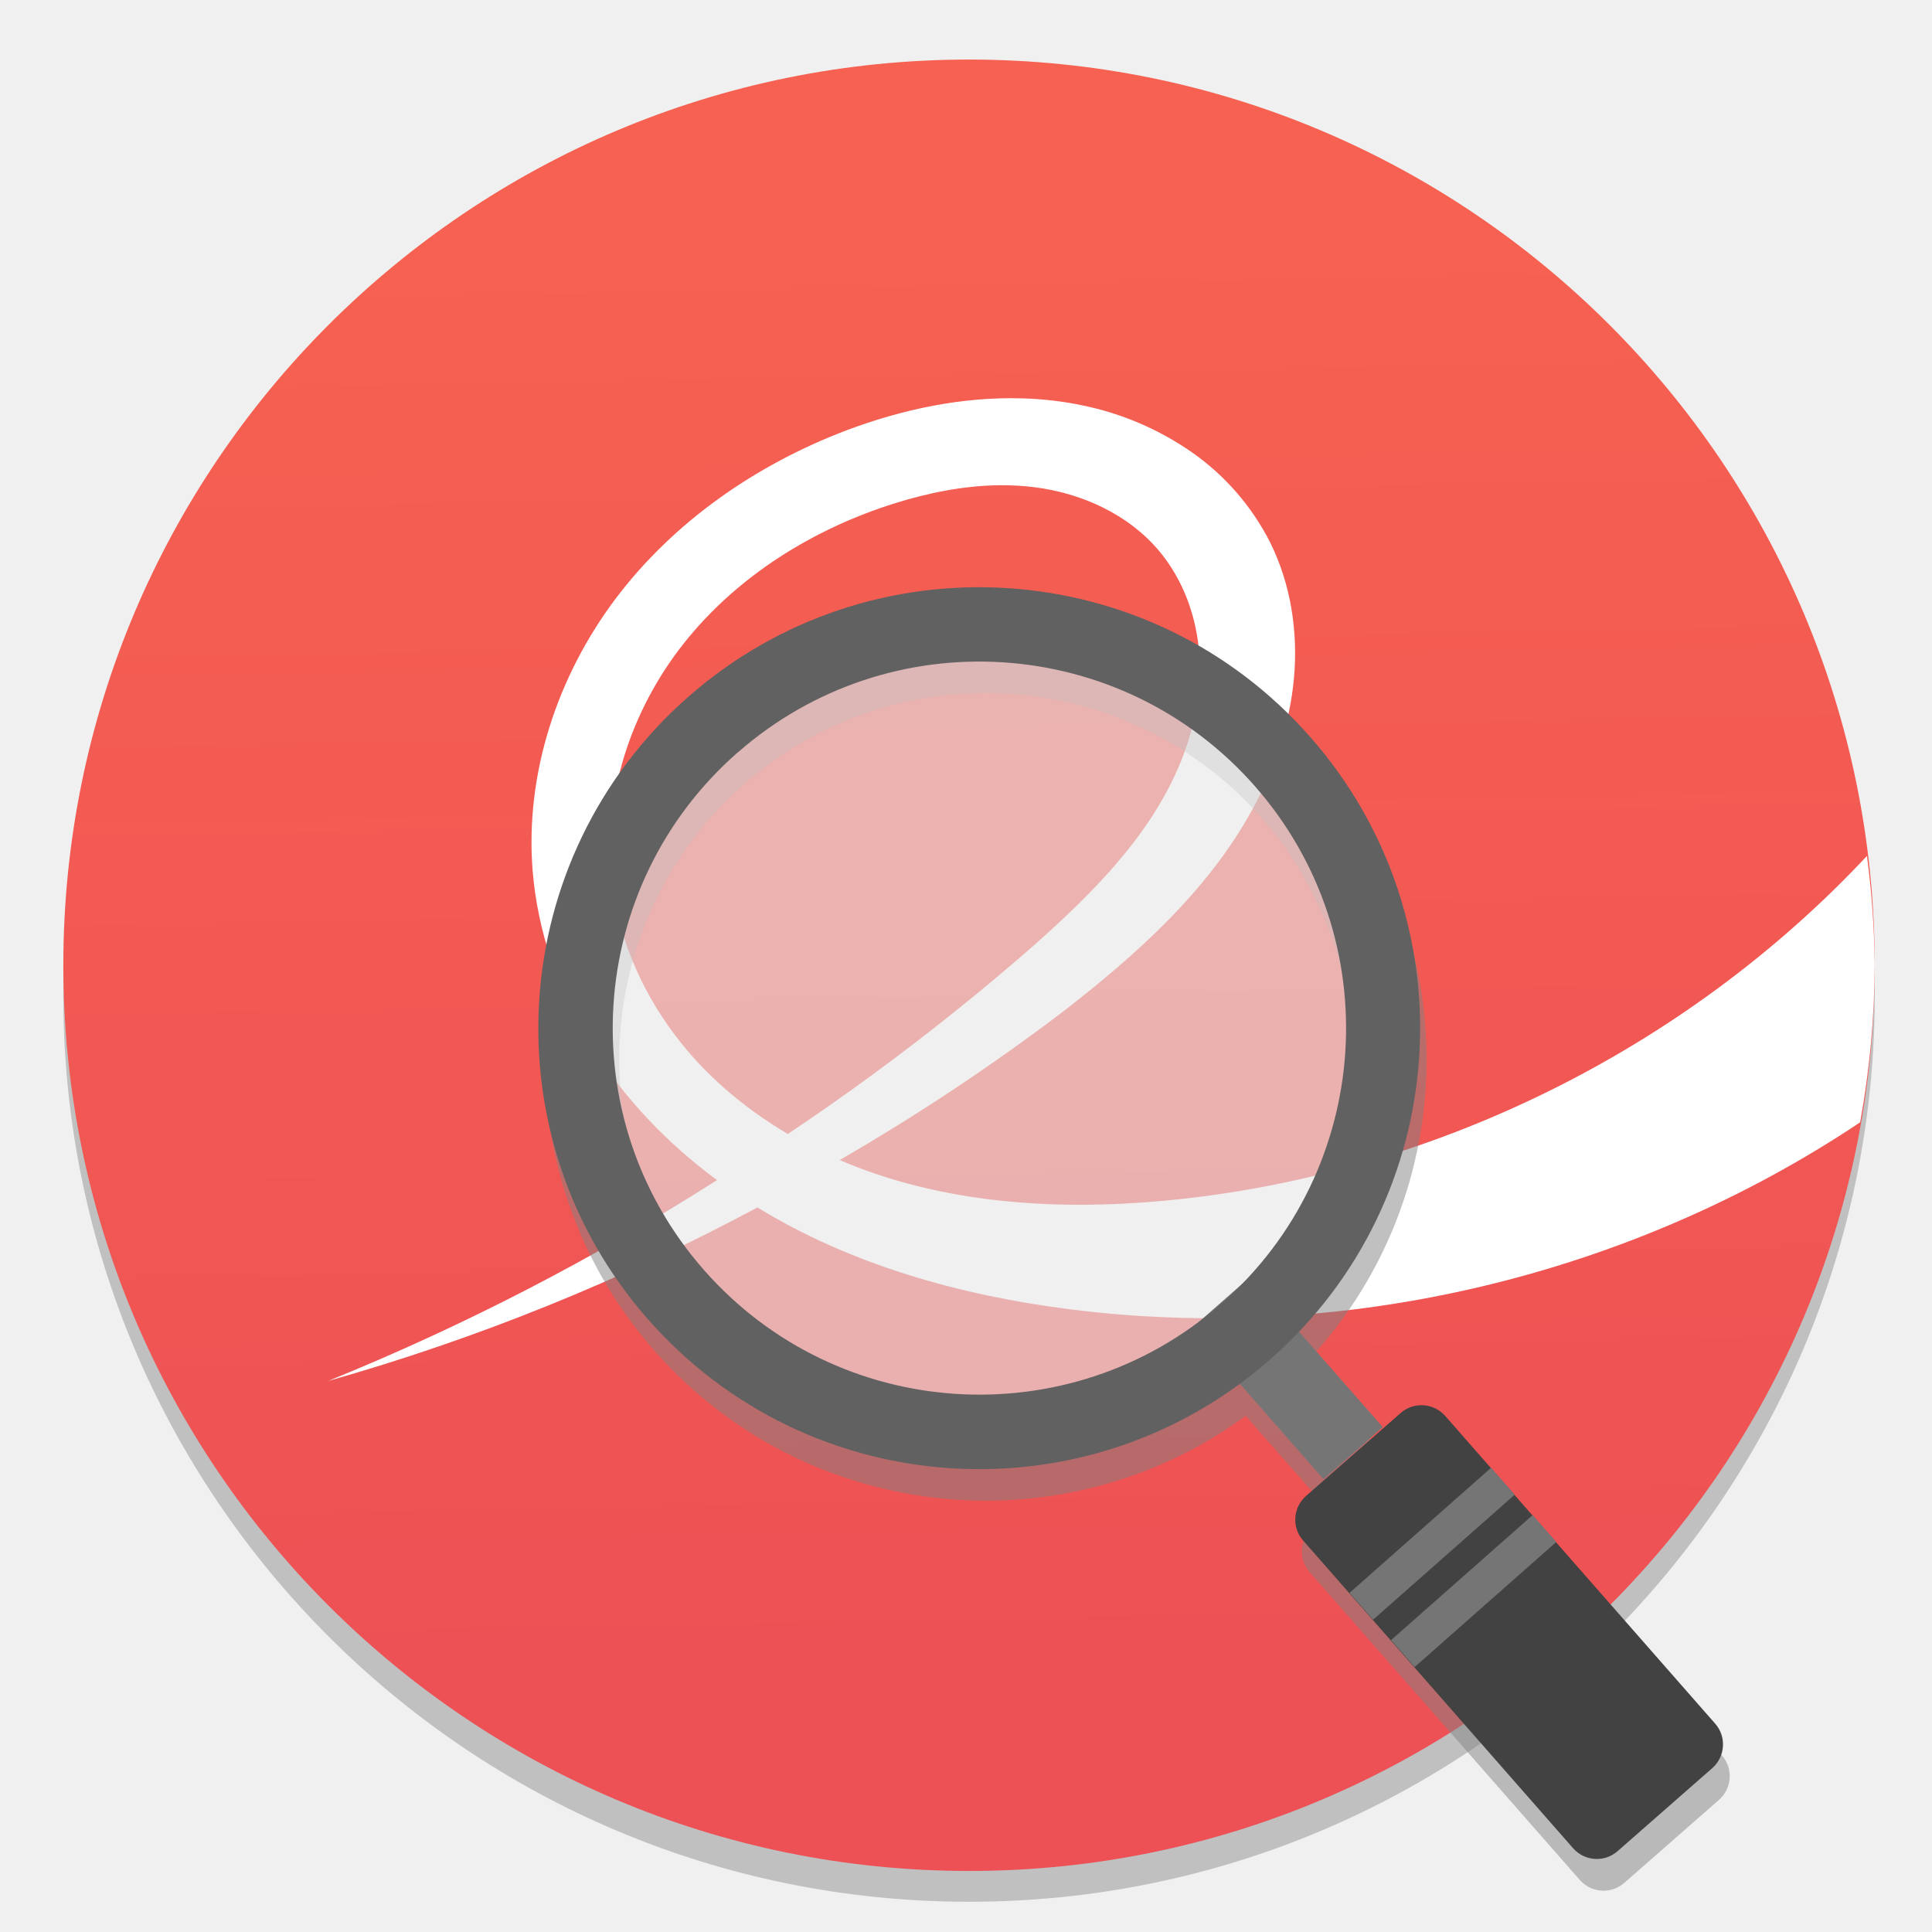
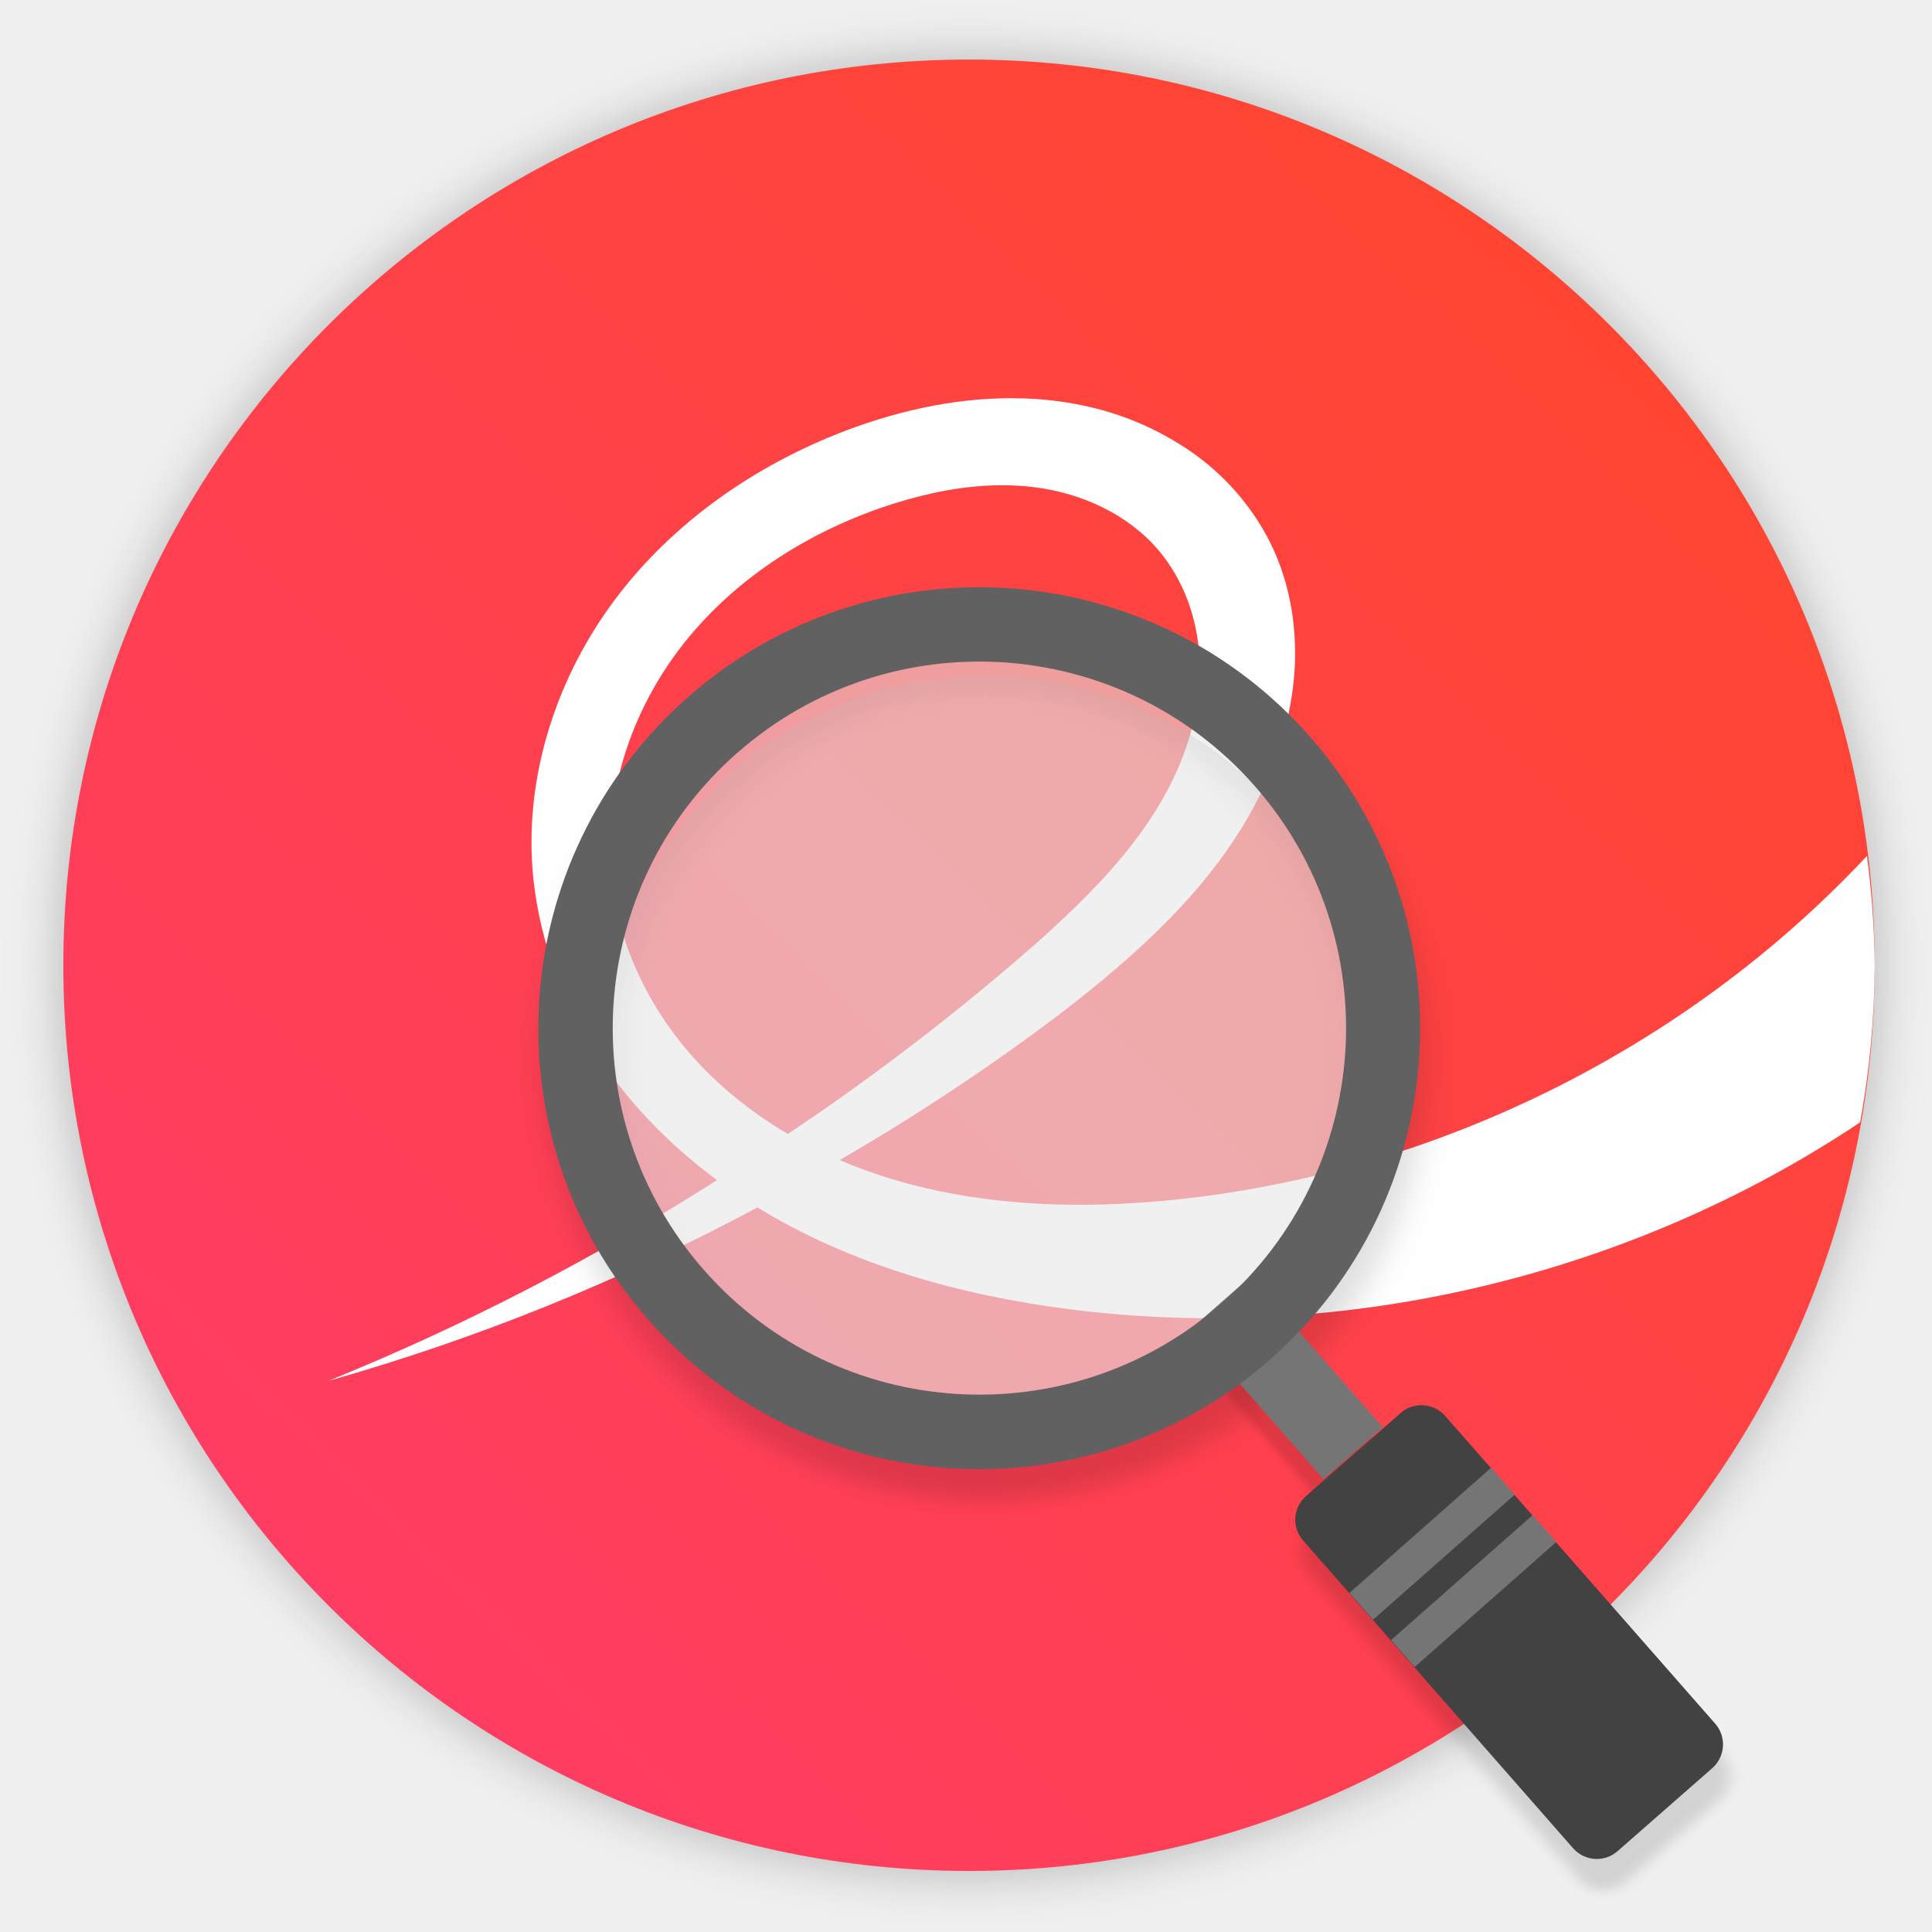
<svg xmlns="http://www.w3.org/2000/svg" width="64" height="64" version="1.1" viewBox="0 0 16.933 16.933">
  <defs>
-     <linearGradient id="a" x1="8.369" x2="8.618" y1="2.118" y2="15.36" gradientUnits="userSpaceOnUse">
-       <stop stop-color="#f66151" offset="0" />
-       <stop stop-color="#ed5055" offset="1" />
+     <linearGradient id="a" x1="15.544" x2="1.443" y1="1.257" y2="15.647" gradientUnits="userSpaceOnUse">
+       <stop stop-color="#ff462b" offset="0" />
+       <stop stop-color="#ff3c69" offset="1" />
    </linearGradient>
+     <filter id="filter940" x="-.036" y="-.036" width="1.072" height="1.072" color-interpolation-filters="sRGB">
+       <feGaussianBlur stdDeviation="0.108" />
+     </filter>
+     <filter id="filter964" x="-.037" y="-.035" width="1.074" height="1.07" color-interpolation-filters="sRGB">
+       <feGaussianBlur stdDeviation="0.054" />
+     </filter>
+     <filter id="filter972" x="-.037" y="-.035" width="1.074" height="1.07" color-interpolation-filters="sRGB">
+       <feGaussianBlur stdDeviation="0.024" />
+     </filter>
+     <filter id="filter872" x="-.036" y="-.036" width="1.072" height="1.072" color-interpolation-filters="sRGB">
+       <feGaussianBlur stdDeviation="0.238" />
+     </filter>
  </defs>
-   <circle cx="8.493" cy="8.73" r="7.938" opacity=".2" stroke-width=".14" />
+   <circle cx="8.493" cy="8.466" r="7.938" filter="url(#filter872)" opacity=".25" stroke-width=".14" />
  <circle cx="8.493" cy="8.46" r="7.938" fill="url(#a)" style="paint-order:normal" />
  <path transform="scale(.26458)" d="m33.879 13.197c-1.982-0.063-3.984 0.358-5.848 1.062-2.988 1.135-5.721 3.026-7.643 5.58-1.923 2.556-2.994 5.787-2.746 8.975 0.163 2.066 0.869 4.078 1.959 5.84 1.072 1.734 2.512 3.226 4.15 4.438a79.403 79.403 0 0 1-12.881 6.654 71.134 71.134 0 0 0 14.221-5.748c3.093 1.895 6.697 2.906 10.309 3.369 9.103 1.164 18.591-1.091 26.219-6.189a30.001 30.001 0 0 0 0.484-5.203 30.001 30.001 0 0 0-0.258-3.621c-6.038 6.452-14.483 10.605-23.283 11.422-3.634 0.337-7.404 0.086-10.748-1.348a71.134 71.134 0 0 0 7.348-4.877c2.444-1.889 4.814-3.996 6.305-6.701 0.746-1.353 1.256-2.847 1.397-4.385 0.139-1.538-0.104-3.122-0.793-4.504a8.12 8.12 0 0 0-2.586-2.977 9.759 9.759 0 0 0-3.637-1.557c-0.65-0.136-1.308-0.21-1.969-0.23zm-0.764 2.877c0.391-0.004 0.783 0.018 1.172 0.068 1.555 0.2 3.08 0.893 4.094 2.09 0.821 0.97 1.272 2.228 1.35 3.496 0.08 1.268-0.198 2.544-0.703 3.711-1.009 2.332-2.87 4.178-4.768 5.867a79.403 79.403 0 0 1-8.162 6.258c-1.337-0.79-2.552-1.788-3.523-2.998-1.221-1.518-2.058-3.358-2.297-5.291-0.349-2.82 0.607-5.731 2.371-7.959 1.764-2.228 4.285-3.797 6.998-4.646 1.123-0.35 2.296-0.585 3.469-0.596z" color="#000000" fill="#fff" stroke-width="1.696" />
  <circle cx="-330.35" cy="-328.38" r="0" fill="#5e4aa6" stroke-width=".265" />
  <g transform="matrix(1.0562 -.21394 .21394 1.0562 -62.513 -292.34)" fill="#828282" opacity=".5">
    <path class="st0" d="m9.143 284.31c1.733 0 3.137 1.405 3.137 3.137 0 1.733-1.405 3.137-3.137 3.137s-3.137-1.405-3.137-3.137 1.405-3.137 3.137-3.137z" clip-rule="evenodd" fill-rule="evenodd" opacity=".5" stroke-width=".157" />
-     <rect class="st1" transform="rotate(-29.829)" x="-135.36" y="256.88" width=".641" height="1.629" stroke-width=".157" />
-     <g clip-rule="evenodd" fill-rule="evenodd" stroke-width=".157">
-       <path class="st2" d="m10.995 291.69 0.889-0.509c0.123-0.071 0.28-0.027 0.35 0.094l1.656 2.889c0.071 0.123 0.028 0.28-0.094 0.35l-0.889 0.509c-0.123 0.071-0.28 0.028-0.35-0.094l-1.656-2.889c-0.071-0.123-0.028-0.28 0.094-0.35z" />
-       <path class="st3" d="m12.516 291.76 0.145 0.253-1.331 0.768-0.145-0.251zm0.255 0.445-1.331 0.768 0.145 0.253 1.331-0.768z" />
-       <path class="st4" d="m7.361 284.32c1.719-0.985 3.91-0.391 4.895 1.327 0.985 1.719 0.391 3.91-1.327 4.895-1.719 0.985-3.91 0.391-4.895-1.328-0.985-1.717-0.39-3.909 1.327-4.895zm0.302 0.525c-1.428 0.819-1.923 2.641-1.103 4.069 0.819 1.428 2.641 1.923 4.071 1.104 1.428-0.819 1.923-2.641 1.103-4.071-0.82-1.428-2.643-1.921-4.071-1.103z" />
+     <rect class="st1" transform="rotate(-29.829)" x="-135.36" y="256.88" width=".641" height="1.629" fill="#000" filter="url(#filter972)" opacity=".25" stroke-width=".157" />
+     <g clip-rule="evenodd" fill="#000" fill-rule="evenodd" stroke-width=".157">
+       <path class="st2" d="m10.995 291.69 0.889-0.509c0.123-0.071 0.28-0.027 0.35 0.094l1.656 2.889c0.071 0.123 0.028 0.28-0.094 0.35l-0.889 0.509c-0.123 0.071-0.28 0.028-0.35-0.094l-1.656-2.889c-0.071-0.123-0.028-0.28 0.094-0.35z" filter="url(#filter964)" opacity=".25" />
+       <path class="st4" d="m7.361 284.32c1.719-0.985 3.91-0.391 4.895 1.327 0.985 1.719 0.391 3.91-1.327 4.895-1.719 0.985-3.91 0.391-4.895-1.328-0.985-1.717-0.39-3.909 1.327-4.895zm0.302 0.525c-1.428 0.819-1.923 2.641-1.103 4.069 0.819 1.428 2.641 1.923 4.071 1.104 1.428-0.819 1.923-2.641 1.103-4.071-0.82-1.428-2.643-1.921-4.071-1.103z" filter="url(#filter940)" opacity=".25" />
    </g>
  </g>
  <path class="st0" d="m7.913 5.718c1.83-0.371 3.614 0.812 3.985 2.642 0.371 1.83-0.812 3.614-2.642 3.985-1.83 0.371-3.614-0.812-3.985-2.642-0.371-1.83 0.812-3.614 2.642-3.985z" clip-rule="evenodd" fill="#fff" fill-rule="evenodd" opacity=".5" stroke-width=".169" />
  <rect class="st1" transform="rotate(-41.279)" x=".165" y="15.639" width=".691" height="1.756" fill="#757575" stroke-width=".169" />
  <g transform="matrix(1.0776 0 0 1.0776 .93406 -300.89)" clip-rule="evenodd" fill-rule="evenodd" stroke-width=".157">
    <path class="st2" d="m9.755 291.39 0.77-0.675c0.106-0.094 0.269-0.082 0.362 0.023l2.196 2.503c0.094 0.106 0.083 0.268-0.023 0.362l-0.77 0.675c-0.106 0.094-0.268 0.083-0.362-0.023l-2.196-2.503c-0.094-0.106-0.083-0.268 0.023-0.362z" fill="#424242" />
    <path class="st3" d="m11.261 291.16 0.192 0.219-1.152 1.017-0.192-0.218zm0.338 0.385-1.152 1.017 0.192 0.219 1.152-1.017z" fill="#757575" />
    <path class="st4" d="m4.731 284.89c1.489-1.307 3.755-1.16 5.061 0.329 1.307 1.489 1.16 3.755-0.329 5.061-1.489 1.307-3.755 1.16-5.061-0.329-1.306-1.487-1.158-3.754 0.329-5.061zm0.4 0.454c-1.237 1.086-1.36 2.97-0.273 4.207 1.086 1.237 2.97 1.36 4.209 0.274 1.237-1.086 1.36-2.97 0.273-4.208-1.087-1.237-2.971-1.359-4.208-0.273z" fill="#616161" />
  </g>
</svg>
